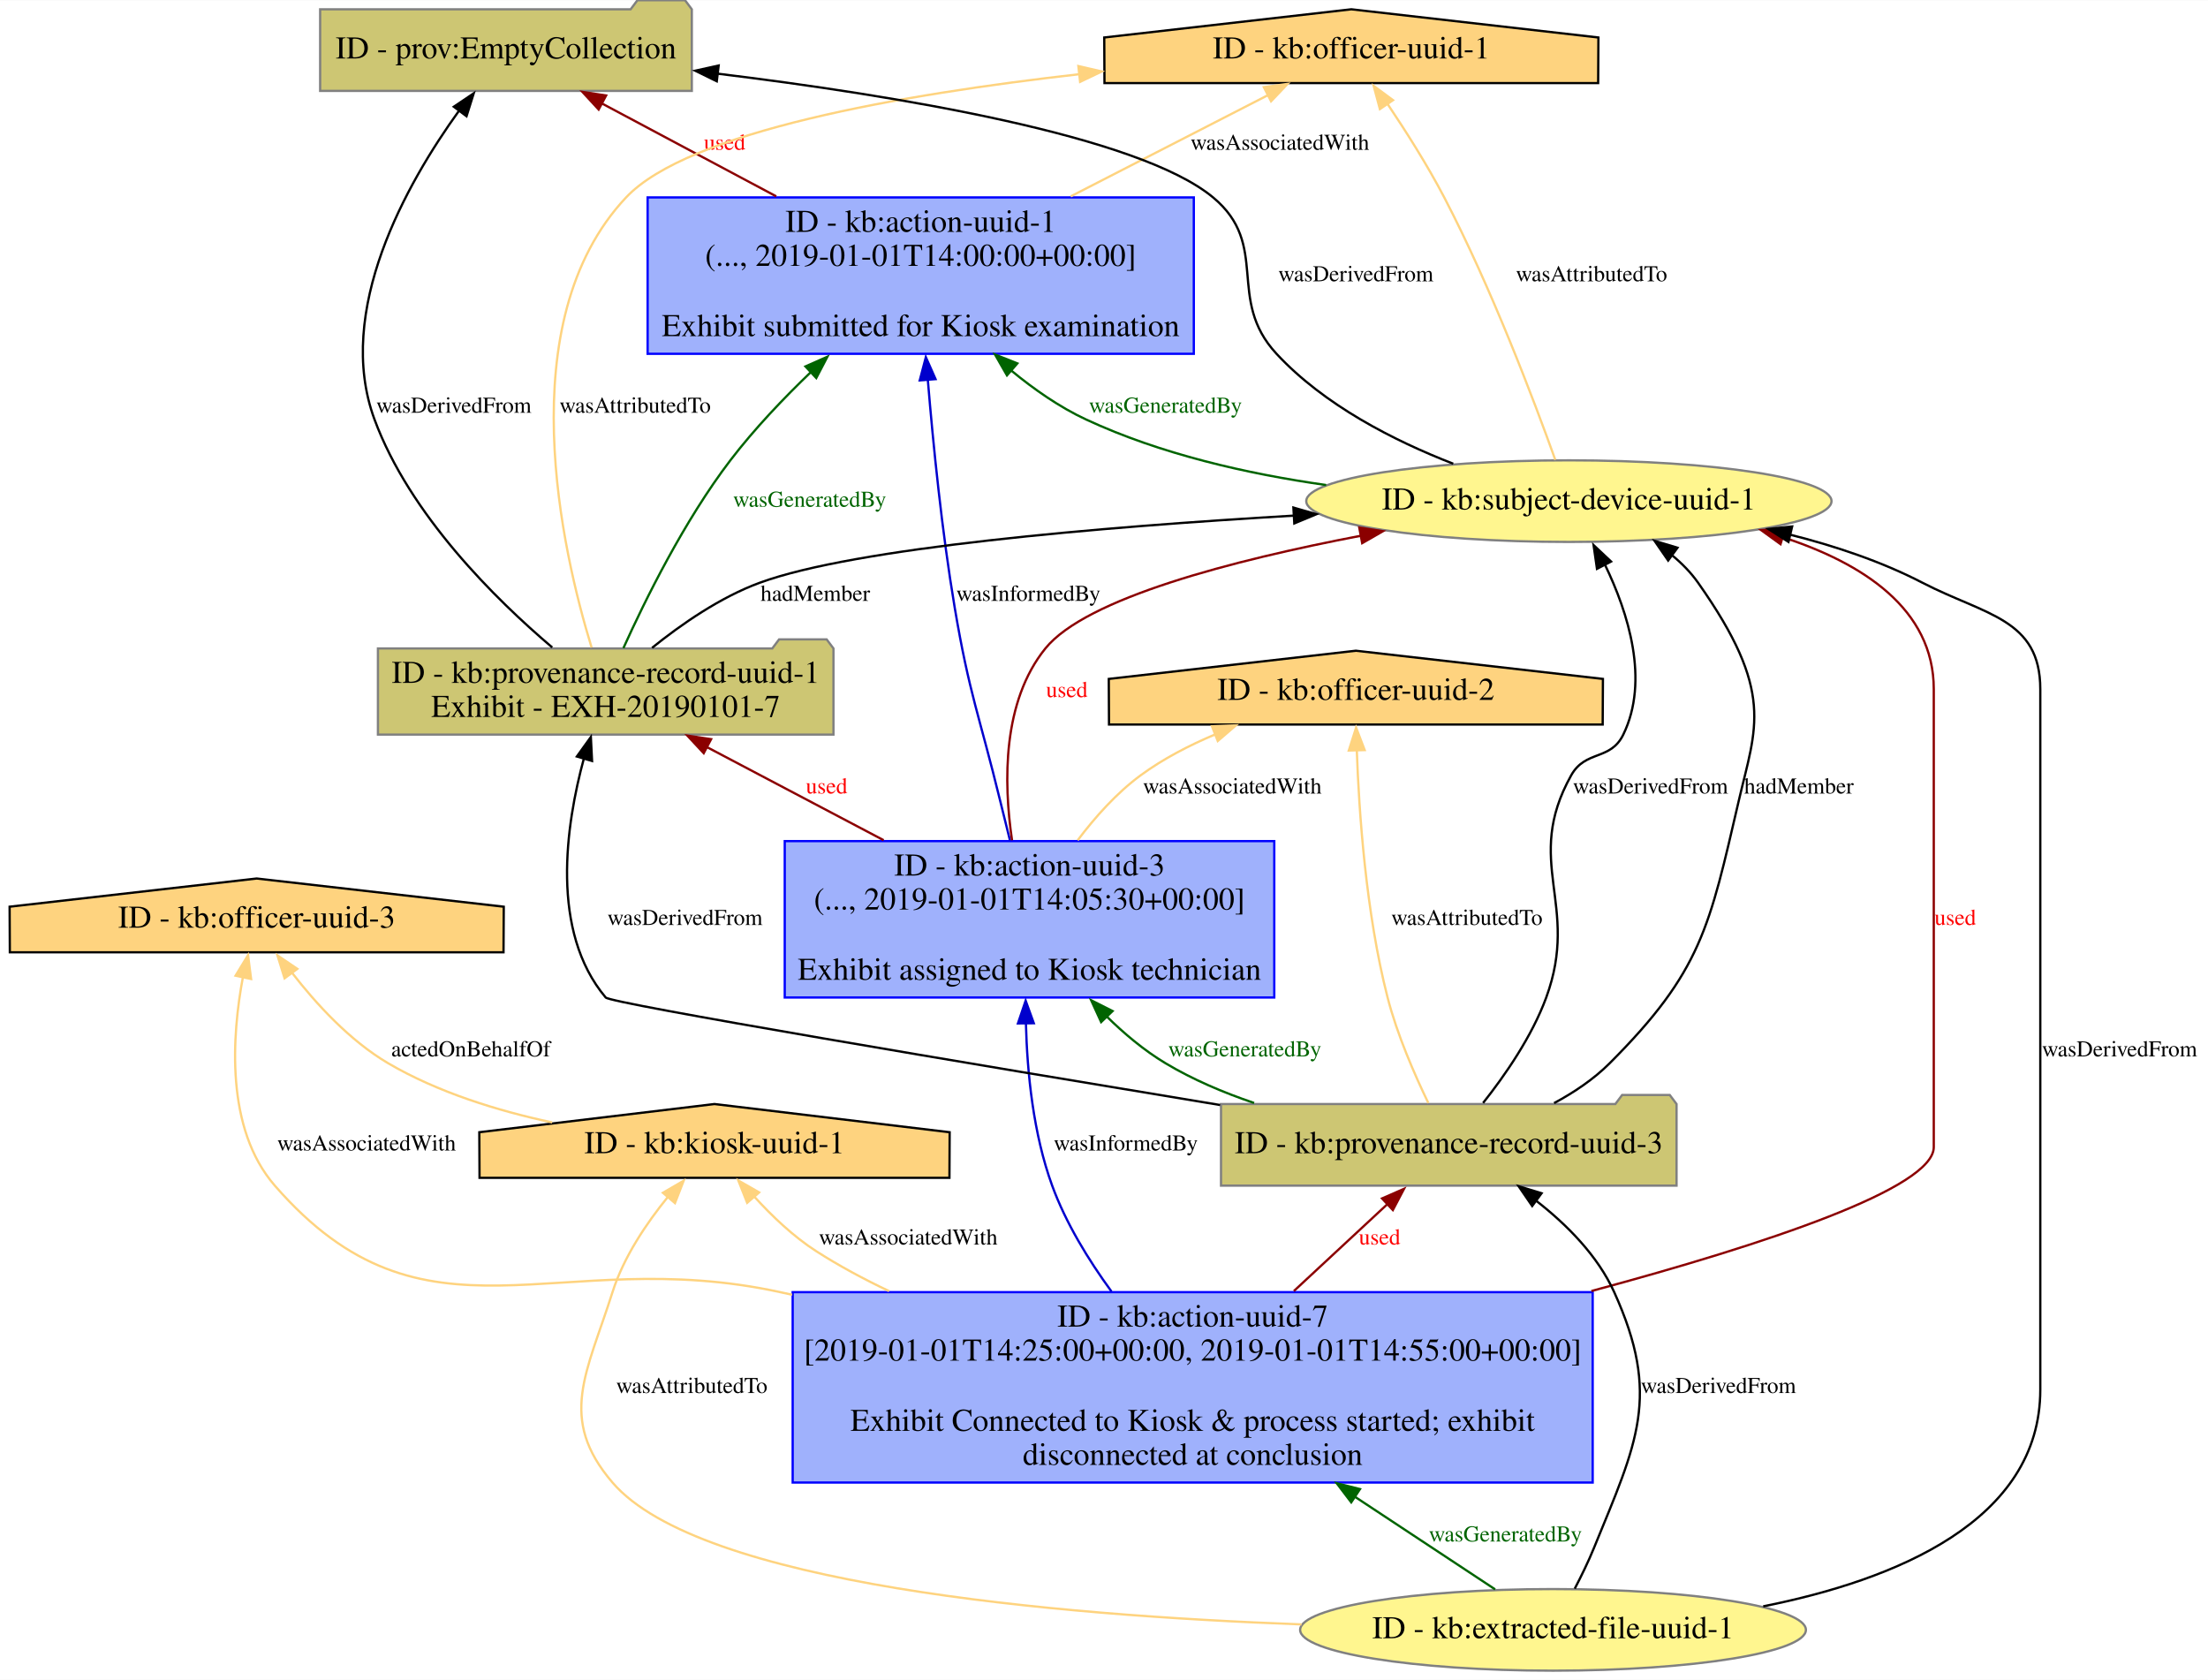
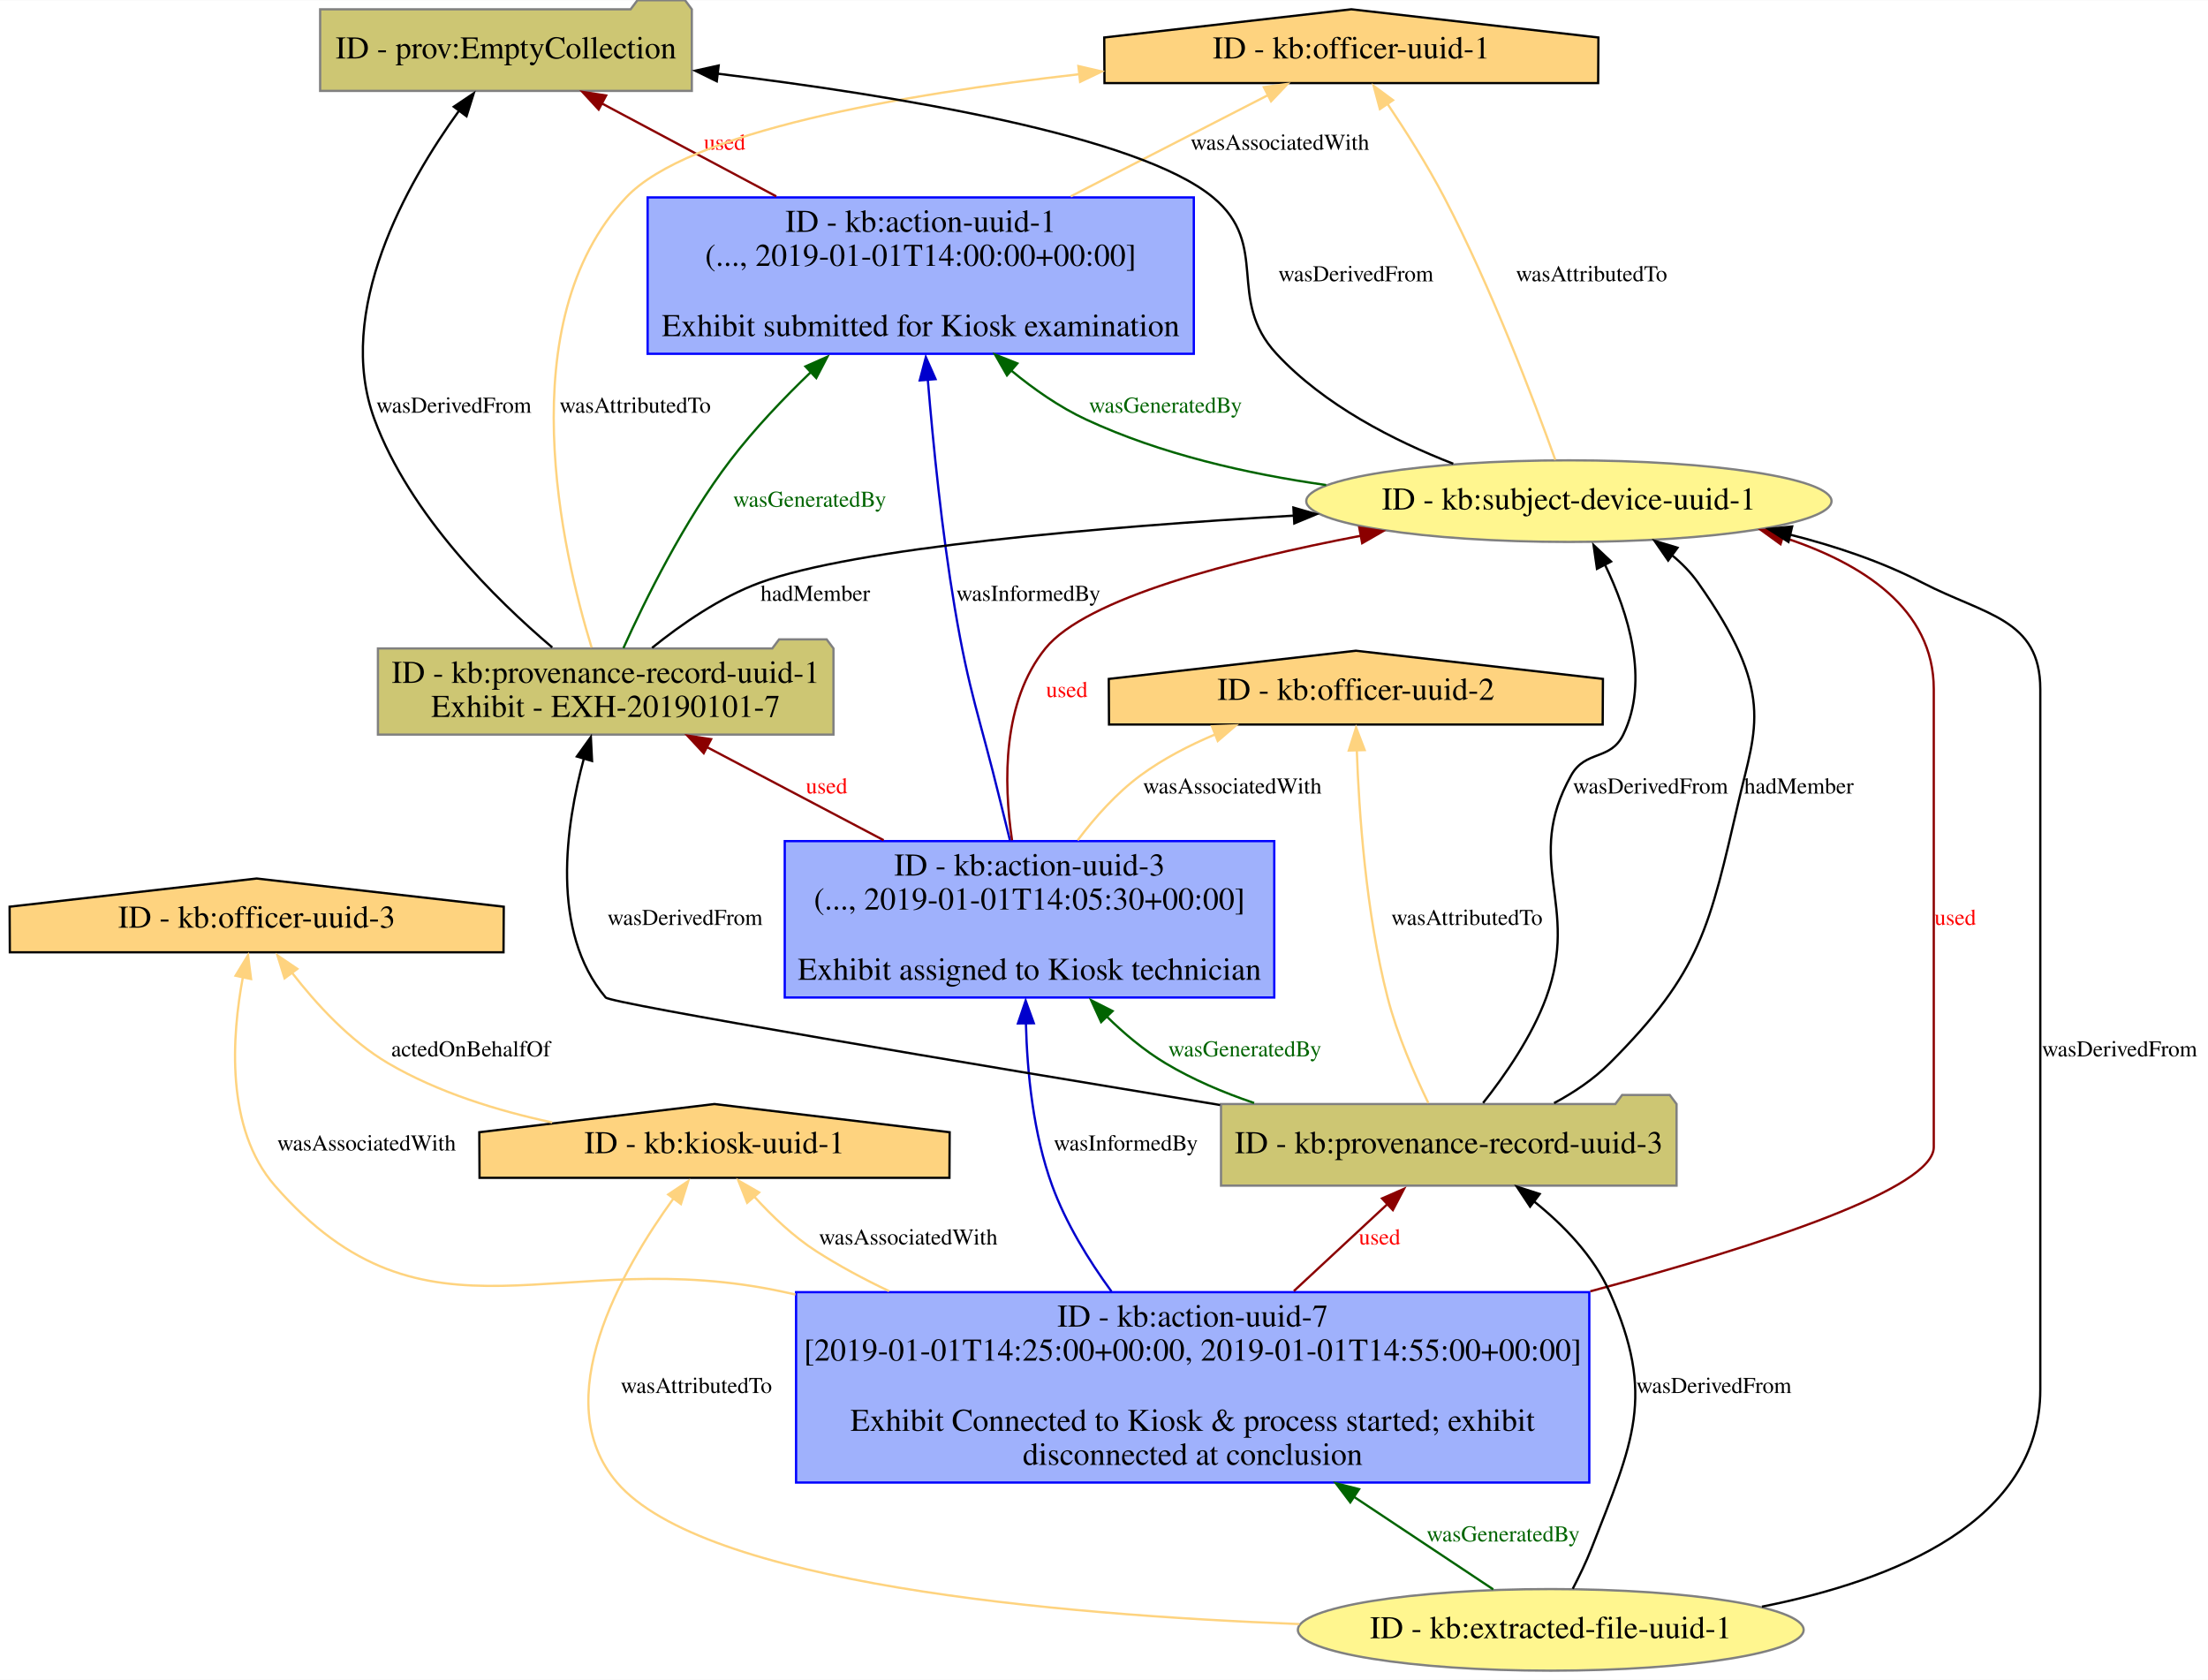
<svg xmlns="http://www.w3.org/2000/svg" width="974pt" height="741pt" viewBox="0.00 0.00 974.26 741.00">
  <g id="graph0" class="graph" transform="scale(1 1) rotate(0) translate(4 737)">
    <polygon fill="white" stroke="none" points="-4,4 -4,-737 970.26,-737 970.26,4 -4,4" />
    <g id="node1" class="node">
      <polygon fill="#9fb1fc" stroke="#0000ff" points="522.76,-650 281.76,-650 281.76,-581 522.76,-581 522.76,-650" />
      <text text-anchor="middle" x="402.26" y="-634.8" font-family="Times,serif" font-size="14.00">ID - kb:action-uuid-1</text>
-       <text text-anchor="middle" x="402.26" y="-619.8" font-family="Times,serif" font-size="14.00"> (..., 2019-01-01T14:00:00+00:00]</text>
+       <text text-anchor="middle" x="402.26" y="-619.8" font-family="Times,serif" font-size="14.00">(..., 2019-01-01T14:00:00+00:00]</text>
      <text text-anchor="middle" x="402.26" y="-588.8" font-family="Times,serif" font-size="14.00">Exhibit submitted for Kiosk examination</text>
    </g>
    <g id="node6" class="node">
      <polygon fill="#fed37f" stroke="black" points="701.28,-720.56 592.26,-733 483.24,-720.56 483.34,-700.44 701.17,-700.44 701.28,-720.56" />
      <text text-anchor="middle" x="592.26" y="-711.3" font-family="Times,serif" font-size="14.00">ID - kb:officer-uuid-1</text>
    </g>
    <g id="edge1" class="edge">
      <path fill="none" stroke="#fed37f" d="M468.44,-650.46C497.62,-665.44 530.81,-682.47 555.48,-695.12" />
      <polygon fill="#fed37f" stroke="#fed37f" points="553.66,-698.64 564.15,-700.09 556.85,-692.41 553.66,-698.64" />
      <text text-anchor="middle" x="560.76" y="-671" font-family="Times,serif" font-size="10.00">wasAssociatedWith</text>
    </g>
    <g id="node12" class="node">
      <polygon fill="#cdc673" stroke="#808080" points="301.26,-733 298.26,-737 277.26,-737 274.26,-733 137.26,-733 137.26,-697 301.26,-697 301.26,-733" />
      <text text-anchor="middle" x="219.26" y="-711.3" font-family="Times,serif" font-size="14.00">ID - prov:EmptyCollection</text>
    </g>
    <g id="edge2" class="edge">
      <path fill="none" stroke="#8b0000" d="M338.51,-650.46C312.97,-664.07 284.24,-679.38 261.38,-691.56" />
      <polygon fill="#8b0000" stroke="#8b0000" points="260.15,-688.78 252.97,-696.57 263.44,-694.96 260.15,-688.78" />
      <text text-anchor="middle" x="315.76" y="-671" font-family="Times,serif" font-size="10.00" fill="red">used</text>
    </g>
    <g id="node2" class="node">
      <polygon fill="#9fb1fc" stroke="#0000ff" points="558.26,-366 342.26,-366 342.26,-297 558.26,-297 558.26,-366" />
      <text text-anchor="middle" x="450.26" y="-350.8" font-family="Times,serif" font-size="14.00">ID - kb:action-uuid-3</text>
-       <text text-anchor="middle" x="450.26" y="-335.8" font-family="Times,serif" font-size="14.00"> (..., 2019-01-01T14:05:30+00:00]</text>
+       <text text-anchor="middle" x="450.26" y="-335.8" font-family="Times,serif" font-size="14.00">(..., 2019-01-01T14:05:30+00:00]</text>
      <text text-anchor="middle" x="450.26" y="-304.8" font-family="Times,serif" font-size="14.00">Exhibit assigned to Kiosk technician</text>
    </g>
    <g id="edge3" class="edge">
      <path fill="none" stroke="#0000cd" d="M441.65,-366.28C440.17,-372.18 438.66,-378.27 437.26,-384 428.06,-421.7 423.71,-430.73 417.26,-469 411.62,-502.49 407.78,-540.7 405.39,-569.56" />
      <polygon fill="#0000cd" stroke="#0000cd" points="401.83,-569.28 404.52,-579.52 408.8,-569.83 401.83,-569.28" />
      <text text-anchor="middle" x="449.76" y="-472" font-family="Times,serif" font-size="10.00">wasInformedBy</text>
    </g>
    <g id="node7" class="node">
      <polygon fill="#fed37f" stroke="black" points="703.28,-437.56 594.26,-450 485.24,-437.56 485.34,-417.44 703.17,-417.44 703.28,-437.56" />
      <text text-anchor="middle" x="594.26" y="-428.3" font-family="Times,serif" font-size="14.00">ID - kb:officer-uuid-2</text>
    </g>
    <g id="edge4" class="edge">
      <path fill="none" stroke="#fed37f" d="M471.5,-366.36C479.24,-376.63 488.71,-387.24 499.26,-395 509.15,-402.27 520.69,-408.25 532.24,-413.1" />
      <polygon fill="#fed37f" stroke="#fed37f" points="530.77,-416.68 541.36,-417.08 533.33,-410.17 530.77,-416.68" />
      <text text-anchor="middle" x="539.76" y="-387" font-family="Times,serif" font-size="10.00">wasAssociatedWith</text>
    </g>
    <g id="node9" class="node">
      <polygon fill="#cdc673" stroke="#808080" points="363.76,-451 360.76,-455 339.76,-455 336.76,-451 162.76,-451 162.76,-413 363.76,-413 363.76,-451" />
      <text text-anchor="middle" x="263.26" y="-435.8" font-family="Times,serif" font-size="14.00">ID - kb:provenance-record-uuid-1</text>
      <text text-anchor="middle" x="263.26" y="-420.8" font-family="Times,serif" font-size="14.00">Exhibit - EXH-20190101-7</text>
    </g>
    <g id="edge5" class="edge">
      <path fill="none" stroke="#8b0000" d="M385.9,-366.4C360.2,-379.93 331.24,-395.19 307.92,-407.48" />
      <polygon fill="#8b0000" stroke="#8b0000" points="306.51,-404.79 299.29,-412.55 309.77,-410.98 306.51,-404.79" />
      <text text-anchor="middle" x="360.76" y="-387" font-family="Times,serif" font-size="10.00" fill="red">used</text>
    </g>
    <g id="node11" class="node">
      <ellipse fill="#fff68f" stroke="#808080" cx="688.26" cy="-516" rx="115.88" ry="18" />
      <text text-anchor="middle" x="688.26" y="-512.3" font-family="Times,serif" font-size="14.00">ID - kb:subject-device-uuid-1</text>
    </g>
    <g id="edge6" class="edge">
      <path fill="none" stroke="#8b0000" d="M442.55,-366.37C438.73,-392.35 438.34,-427.6 457.26,-451 475.17,-473.16 540,-489.92 596.44,-500.72" />
      <polygon fill="#8b0000" stroke="#8b0000" points="595.76,-504.34 606.24,-502.74 597.05,-497.46 595.76,-504.34" />
      <text text-anchor="middle" x="466.76" y="-429.5" font-family="Times,serif" font-size="10.00" fill="red">used</text>
    </g>
    <g id="node3" class="node">
-       <polygon fill="#9fb1fc" stroke="#0000ff" points="698.76,-167 345.76,-167 345.76,-83 698.76,-83 698.76,-167" />
+       <polygon fill="#9fb1fc" stroke="#0000ff" points="697.26,-167 347.26,-167 347.26,-83 697.26,-83 697.26,-167" />
      <text text-anchor="middle" x="522.26" y="-151.8" font-family="Times,serif" font-size="14.00">ID - kb:action-uuid-7</text>
-       <text text-anchor="middle" x="522.26" y="-136.8" font-family="Times,serif" font-size="14.00"> [2019-01-01T14:25:00+00:00, 2019-01-01T14:55:00+00:00]</text>
+       <text text-anchor="middle" x="522.26" y="-136.8" font-family="Times,serif" font-size="14.00">[2019-01-01T14:25:00+00:00, 2019-01-01T14:55:00+00:00]</text>
      <text text-anchor="middle" x="522.26" y="-105.8" font-family="Times,serif" font-size="14.00">Exhibit Connected to Kiosk &amp; process started; exhibit </text>
      <text text-anchor="middle" x="522.26" y="-90.8" font-family="Times,serif" font-size="14.00">disconnected at conclusion</text>
    </g>
    <g id="edge7" class="edge">
      <path fill="none" stroke="#0000cd" d="M486.43,-167.29C476.24,-181.25 466.28,-197.5 460.26,-214 451.96,-236.76 449.22,-263.62 448.67,-285.8" />
      <polygon fill="#0000cd" stroke="#0000cd" points="445.16,-285.57 448.56,-295.61 452.16,-285.64 445.16,-285.57" />
      <text text-anchor="middle" x="492.76" y="-229.5" font-family="Times,serif" font-size="10.00">wasInformedBy</text>
    </g>
    <g id="node5" class="node">
      <polygon fill="#fed37f" stroke="black" points="415.03,-237.56 311.26,-250 207.49,-237.56 207.59,-217.44 414.93,-217.44 415.03,-237.56" />
      <text text-anchor="middle" x="311.26" y="-228.3" font-family="Times,serif" font-size="14.00">ID - kb:kiosk-uuid-1</text>
    </g>
    <g id="edge8" class="edge">
      <path fill="none" stroke="#fed37f" d="M388.3,-167.46C377.15,-172.74 366.31,-178.57 356.26,-185 346.09,-191.5 336.5,-200.7 328.8,-209.17" />
      <polygon fill="#fed37f" stroke="#fed37f" points="325.68,-206.42 321.78,-216.27 330.97,-211 325.68,-206.42" />
      <text text-anchor="middle" x="396.76" y="-188" font-family="Times,serif" font-size="10.00">wasAssociatedWith</text>
    </g>
    <g id="node8" class="node">
      <polygon fill="#fed37f" stroke="black" points="218.28,-337.06 109.26,-349.5 0.24,-337.06 0.34,-316.94 218.17,-316.94 218.28,-337.06" />
      <text text-anchor="middle" x="109.26" y="-327.8" font-family="Times,serif" font-size="14.00">ID - kb:officer-uuid-3</text>
    </g>
    <g id="edge9" class="edge">
-       <path fill="none" stroke="#fed37f" d="M345.51,-165.85C343.75,-166.24 342,-166.62 340.26,-167 241.29,-188.57 183.73,-137.57 117.26,-214 95.36,-239.19 98.32,-280.16 103.22,-306.2" />
-       <polygon fill="#fed37f" stroke="#fed37f" points="99.94,-306.63 105.45,-315.68 106.79,-305.17 99.94,-306.63" />
+       <path fill="none" stroke="#fed37f" d="M346.98,-165.97C345.4,-166.31 343.82,-166.66 342.26,-167 242.45,-188.79 184.37,-136.98 117.26,-214 95.33,-239.17 98.3,-280.15 103.21,-306.19" />
+       <polygon fill="#fed37f" stroke="#fed37f" points="99.94,-306.62 105.44,-315.67 106.78,-305.16 99.94,-306.62" />
      <text text-anchor="middle" x="157.76" y="-229.5" font-family="Times,serif" font-size="10.00">wasAssociatedWith</text>
    </g>
    <g id="node10" class="node">
      <polygon fill="#cdc673" stroke="#808080" points="735.76,-250 732.76,-254 711.76,-254 708.76,-250 534.76,-250 534.76,-214 735.76,-214 735.76,-250" />
      <text text-anchor="middle" x="635.26" y="-228.3" font-family="Times,serif" font-size="14.00">ID - kb:provenance-record-uuid-3</text>
    </g>
    <g id="edge10" class="edge">
      <path fill="none" stroke="#8b0000" d="M566.92,-167.5C581.09,-180.67 596.3,-194.8 608.76,-206.38" />
      <polygon fill="#8b0000" stroke="#8b0000" points="605.81,-208.34 615.52,-212.59 610.58,-203.22 605.81,-208.34" />
      <text text-anchor="middle" x="604.76" y="-188" font-family="Times,serif" font-size="10.00" fill="red">used</text>
    </g>
    <g id="edge11" class="edge">
-       <path fill="none" stroke="#8b0000" d="M698.2,-167.5C775.6,-188.32 849.26,-212.89 849.26,-231 849.26,-231 849.26,-231 849.26,-433 849.26,-468.54 817.71,-488.69 782.55,-500.1" />
+       <path fill="none" stroke="#8b0000" d="M697.72,-167.37C775.3,-188.22 849.26,-212.85 849.26,-231 849.26,-231 849.26,-231 849.26,-433 849.26,-468.54 817.71,-488.69 782.55,-500.1" />
      <polygon fill="#8b0000" stroke="#8b0000" points="781.64,-497.02 773.06,-503.23 783.64,-503.73 781.64,-497.02" />
      <text text-anchor="middle" x="858.76" y="-329" font-family="Times,serif" font-size="10.00" fill="red">used</text>
    </g>
    <g id="node4" class="node">
-       <ellipse fill="#fff68f" stroke="#808080" cx="681.26" cy="-18" rx="111.58" ry="18" />
-       <text text-anchor="middle" x="681.26" y="-14.3" font-family="Times,serif" font-size="14.00">ID - kb:extracted-file-uuid-1</text>
+       <ellipse fill="#fff68f" stroke="#808080" cx="680.26" cy="-18" rx="111.58" ry="18" />
+       <text text-anchor="middle" x="680.26" y="-14.3" font-family="Times,serif" font-size="14.00">ID - kb:extracted-file-uuid-1</text>
    </g>
    <g id="edge12" class="edge">
-       <path fill="none" stroke="darkgreen" d="M655.71,-35.87C638.89,-46.98 615.97,-62.11 593.87,-76.71" />
-       <polygon fill="darkgreen" stroke="darkgreen" points="592.22,-74.27 585.8,-82.7 596.08,-80.11 592.22,-74.27" />
-       <text text-anchor="middle" x="660.26" y="-57" font-family="Times,serif" font-size="10.00" fill="darkgreen">wasGeneratedBy</text>
+       <path fill="none" stroke="darkgreen" d="M654.87,-35.87C638.16,-46.98 615.38,-62.11 593.42,-76.71" />
+       <polygon fill="darkgreen" stroke="darkgreen" points="591.8,-74.25 585.41,-82.7 595.68,-80.08 591.8,-74.25" />
+       <text text-anchor="middle" x="659.26" y="-57" font-family="Times,serif" font-size="10.00" fill="darkgreen">wasGeneratedBy</text>
    </g>
    <g id="edge13" class="edge">
-       <path fill="none" stroke="#fed37f" d="M570.29,-20.41C460.92,-24.43 304.73,-38.14 266.26,-83 241.95,-111.34 255,-131.41 266.26,-167 271.16,-182.48 281.29,-197.46 290.7,-209.03" />
-       <polygon fill="#fed37f" stroke="#fed37f" points="288.5,-210.84 297.66,-216.16 293.82,-206.29 288.5,-210.84" />
-       <text text-anchor="middle" x="301.26" y="-122.5" font-family="Times,serif" font-size="10.00">wasAttributedTo</text>
+       <path fill="none" stroke="#fed37f" d="M569.33,-20.56C460.78,-24.71 306.34,-38.54 268.26,-83 237.21,-119.25 270.31,-176.85 293.24,-208.44" />
+       <polygon fill="#fed37f" stroke="#fed37f" points="290.85,-210.09 299.66,-215.98 296.45,-205.89 290.85,-210.09" />
+       <text text-anchor="middle" x="303.26" y="-122.5" font-family="Times,serif" font-size="10.00">wasAttributedTo</text>
    </g>
    <g id="edge14" class="edge">
-       <path fill="none" stroke="black" d="M690.84,-36.17C693.76,-41.76 696.83,-48.05 699.26,-54 718.32,-100.64 729.05,-121.11 708.26,-167 700.95,-183.12 687.36,-196.78 673.87,-207.29" />
-       <polygon fill="black" stroke="black" points="672.07,-205 666.08,-213.74 676.21,-210.64 672.07,-205" />
-       <text text-anchor="middle" x="754.26" y="-122.5" font-family="Times,serif" font-size="10.00">wasDerivedFrom</text>
+       <path fill="none" stroke="black" d="M689.96,-36.12C692.88,-41.71 695.92,-48.02 698.26,-54 716.56,-100.9 726.72,-121 706.26,-167 699.18,-182.92 685.96,-196.55 672.83,-207.08" />
+       <polygon fill="black" stroke="black" points="671.14,-204.73 665.28,-213.56 675.37,-210.31 671.14,-204.73" />
+       <text text-anchor="middle" x="752.26" y="-122.5" font-family="Times,serif" font-size="10.00">wasDerivedFrom</text>
    </g>
    <g id="edge15" class="edge">
-       <path fill="none" stroke="black" d="M774,-28.38C832.19,-39.99 896.26,-65.95 896.26,-124 896.26,-124 896.26,-124 896.26,-433 896.26,-464.15 871.92,-465.67 844.26,-480 826.21,-489.35 805.72,-496.21 785.66,-501.25" />
+       <path fill="none" stroke="black" d="M773.43,-28.24C831.89,-39.79 896.26,-65.73 896.26,-124 896.26,-124 896.26,-124 896.26,-433 896.26,-464.15 871.92,-465.67 844.26,-480 826.21,-489.35 805.72,-496.21 785.66,-501.25" />
      <polygon fill="black" stroke="black" points="785.15,-498.01 776.23,-503.72 786.77,-504.82 785.15,-498.01" />
      <text text-anchor="middle" x="931.26" y="-271" font-family="Times,serif" font-size="10.00">wasDerivedFrom</text>
    </g>
    <g id="edge16" class="edge">
      <path fill="none" stroke="#fed37f" d="M239.63,-241.88C215.47,-247.04 189.12,-255.18 167.26,-268 150.35,-277.92 135.41,-294.3 124.93,-307.81" />
      <polygon fill="#fed37f" stroke="#fed37f" points="121.57,-305.47 118.42,-315.58 127.19,-309.64 121.57,-305.47" />
      <text text-anchor="middle" x="203.76" y="-271" font-family="Times,serif" font-size="10.00">actedOnBehalfOf</text>
    </g>
    <g id="edge17" class="edge">
      <path fill="none" stroke="darkgreen" d="M271.07,-451.15C280.57,-472.18 297.89,-507.35 318.26,-534 328.82,-547.82 341.79,-561.45 354.34,-573.46" />
      <polygon fill="darkgreen" stroke="darkgreen" points="351.39,-575.43 361.08,-579.71 356.17,-570.32 351.39,-575.43" />
      <text text-anchor="middle" x="353.26" y="-513.5" font-family="Times,serif" font-size="10.00" fill="darkgreen">wasGeneratedBy</text>
    </g>
    <g id="edge18" class="edge">
      <path fill="none" stroke="#fed37f" d="M257.04,-451.41C244.27,-493.02 220.44,-594.95 272.26,-650 299.58,-679.02 393.51,-695.47 472.59,-704.4" />
      <polygon fill="#fed37f" stroke="#fed37f" points="471.82,-707.95 482.15,-705.56 472.59,-700.99 471.82,-707.95" />
      <text text-anchor="middle" x="276.26" y="-555" font-family="Times,serif" font-size="10.00">wasAttributedTo</text>
    </g>
    <g id="edge19" class="edge">
      <path fill="none" stroke="black" d="M283.73,-451.28C296.48,-461.56 313.74,-473.58 331.26,-480 373.32,-495.41 480.83,-504.55 566.95,-509.61" />
      <polygon fill="black" stroke="black" points="566.7,-513.16 576.88,-510.23 567.1,-506.17 566.7,-513.16" />
      <text text-anchor="middle" x="355.76" y="-472" font-family="Times,serif" font-size="10.00">hadMember</text>
    </g>
    <g id="edge20" class="edge">
      <path fill="none" stroke="black" d="M239.66,-451.46C214.71,-472.63 176.84,-509.89 161.26,-552 143.52,-599.94 175.41,-656.17 198.5,-688.19" />
      <polygon fill="black" stroke="black" points="196.24,-690.01 205.03,-695.93 201.85,-685.82 196.24,-690.01" />
      <text text-anchor="middle" x="196.26" y="-555" font-family="Times,serif" font-size="10.00">wasDerivedFrom</text>
    </g>
    <g id="edge21" class="edge">
      <path fill="none" stroke="darkgreen" d="M549.36,-250.47C535.76,-255.07 522.25,-260.82 510.26,-268 500.87,-273.62 491.97,-281.09 484.04,-288.91" />
      <polygon fill="darkgreen" stroke="darkgreen" points="481.87,-286.16 477.46,-295.79 486.91,-291.02 481.87,-286.16" />
      <text text-anchor="middle" x="545.26" y="-271" font-family="Times,serif" font-size="10.00" fill="darkgreen">wasGeneratedBy</text>
    </g>
    <g id="edge22" class="edge">
      <path fill="none" stroke="#fed37f" d="M626.24,-250.44C620.14,-263.04 612.46,-280.65 608.26,-297 598.67,-334.3 595.62,-379.04 594.67,-406.23" />
      <polygon fill="#fed37f" stroke="#fed37f" points="591.15,-405.97 594.37,-416.07 598.15,-406.17 591.15,-405.97" />
      <text text-anchor="middle" x="643.26" y="-329" font-family="Times,serif" font-size="10.00">wasAttributedTo</text>
    </g>
    <g id="edge23" class="edge">
      <path fill="none" stroke="black" d="M534.39,-249.56C424.99,-267.63 265.48,-294.37 263.26,-297 238.69,-326.15 245.58,-372.89 253.71,-402.76" />
      <polygon fill="black" stroke="black" points="250.53,-403.33 256.71,-411.93 257.24,-401.35 250.53,-403.33" />
      <text text-anchor="middle" x="298.26" y="-329" font-family="Times,serif" font-size="10.00">wasDerivedFrom</text>
    </g>
    <g id="edge24" class="edge">
      <path fill="none" stroke="black" d="M681.73,-250.4C690.59,-255.17 699.27,-261 706.26,-268 746.85,-308.64 750.25,-328.05 763.26,-384 770.74,-416.21 779.37,-431.65 745.26,-480 742.08,-484.51 738.11,-488.55 733.76,-492.14" />
      <polygon fill="black" stroke="black" points="732.06,-489.79 726.04,-498.5 736.18,-495.44 732.06,-489.79" />
      <text text-anchor="middle" x="789.76" y="-387" font-family="Times,serif" font-size="10.00">hadMember</text>
    </g>
    <g id="edge25" class="edge">
      <path fill="none" stroke="black" d="M650.4,-250.47C660.07,-262.66 671.94,-279.78 678.26,-297 693.36,-338.15 667.89,-356.73 689.26,-395 695.59,-406.33 706.57,-401.33 712.26,-413 723.9,-436.89 714.44,-466.73 704.17,-487.95" />
      <polygon fill="black" stroke="black" points="700.65,-486.13 699.15,-496.61 706.87,-489.35 700.65,-486.13" />
      <text text-anchor="middle" x="724.26" y="-387" font-family="Times,serif" font-size="10.00">wasDerivedFrom</text>
    </g>
    <g id="edge26" class="edge">
      <path fill="none" stroke="darkgreen" d="M581.15,-523.1C546.18,-528.06 507.96,-536.78 475.26,-552 463.56,-557.44 452.27,-565.3 442.2,-573.62" />
      <polygon fill="darkgreen" stroke="darkgreen" points="440.32,-571.48 435.05,-580.67 444.9,-576.77 440.32,-571.48" />
      <text text-anchor="middle" x="510.26" y="-555" font-family="Times,serif" font-size="10.00" fill="darkgreen">wasGeneratedBy</text>
    </g>
    <g id="edge27" class="edge">
      <path fill="none" stroke="#fed37f" d="M682.25,-534.23C673.01,-560.02 654.18,-609.9 633.26,-650 625.84,-664.22 616.23,-679.36 608.17,-691.34" />
      <polygon fill="#fed37f" stroke="#fed37f" points="604.87,-688.97 602.12,-699.2 610.65,-692.91 604.87,-688.97" />
      <text text-anchor="middle" x="698.26" y="-613" font-family="Times,serif" font-size="10.00">wasAttributedTo</text>
    </g>
    <g id="edge28" class="edge">
      <path fill="none" stroke="black" d="M637.23,-532.5C611.02,-542.67 580.26,-558.36 559.26,-581 536.75,-605.26 556.7,-628.84 531.26,-650 498.46,-677.28 391.82,-694.93 312.29,-704.64" />
      <polygon fill="black" stroke="black" points="312.27,-701.24 302.76,-705.9 313.1,-708.19 312.27,-701.24" />
      <text text-anchor="middle" x="594.26" y="-613" font-family="Times,serif" font-size="10.00">wasDerivedFrom</text>
    </g>
  </g>
</svg>
